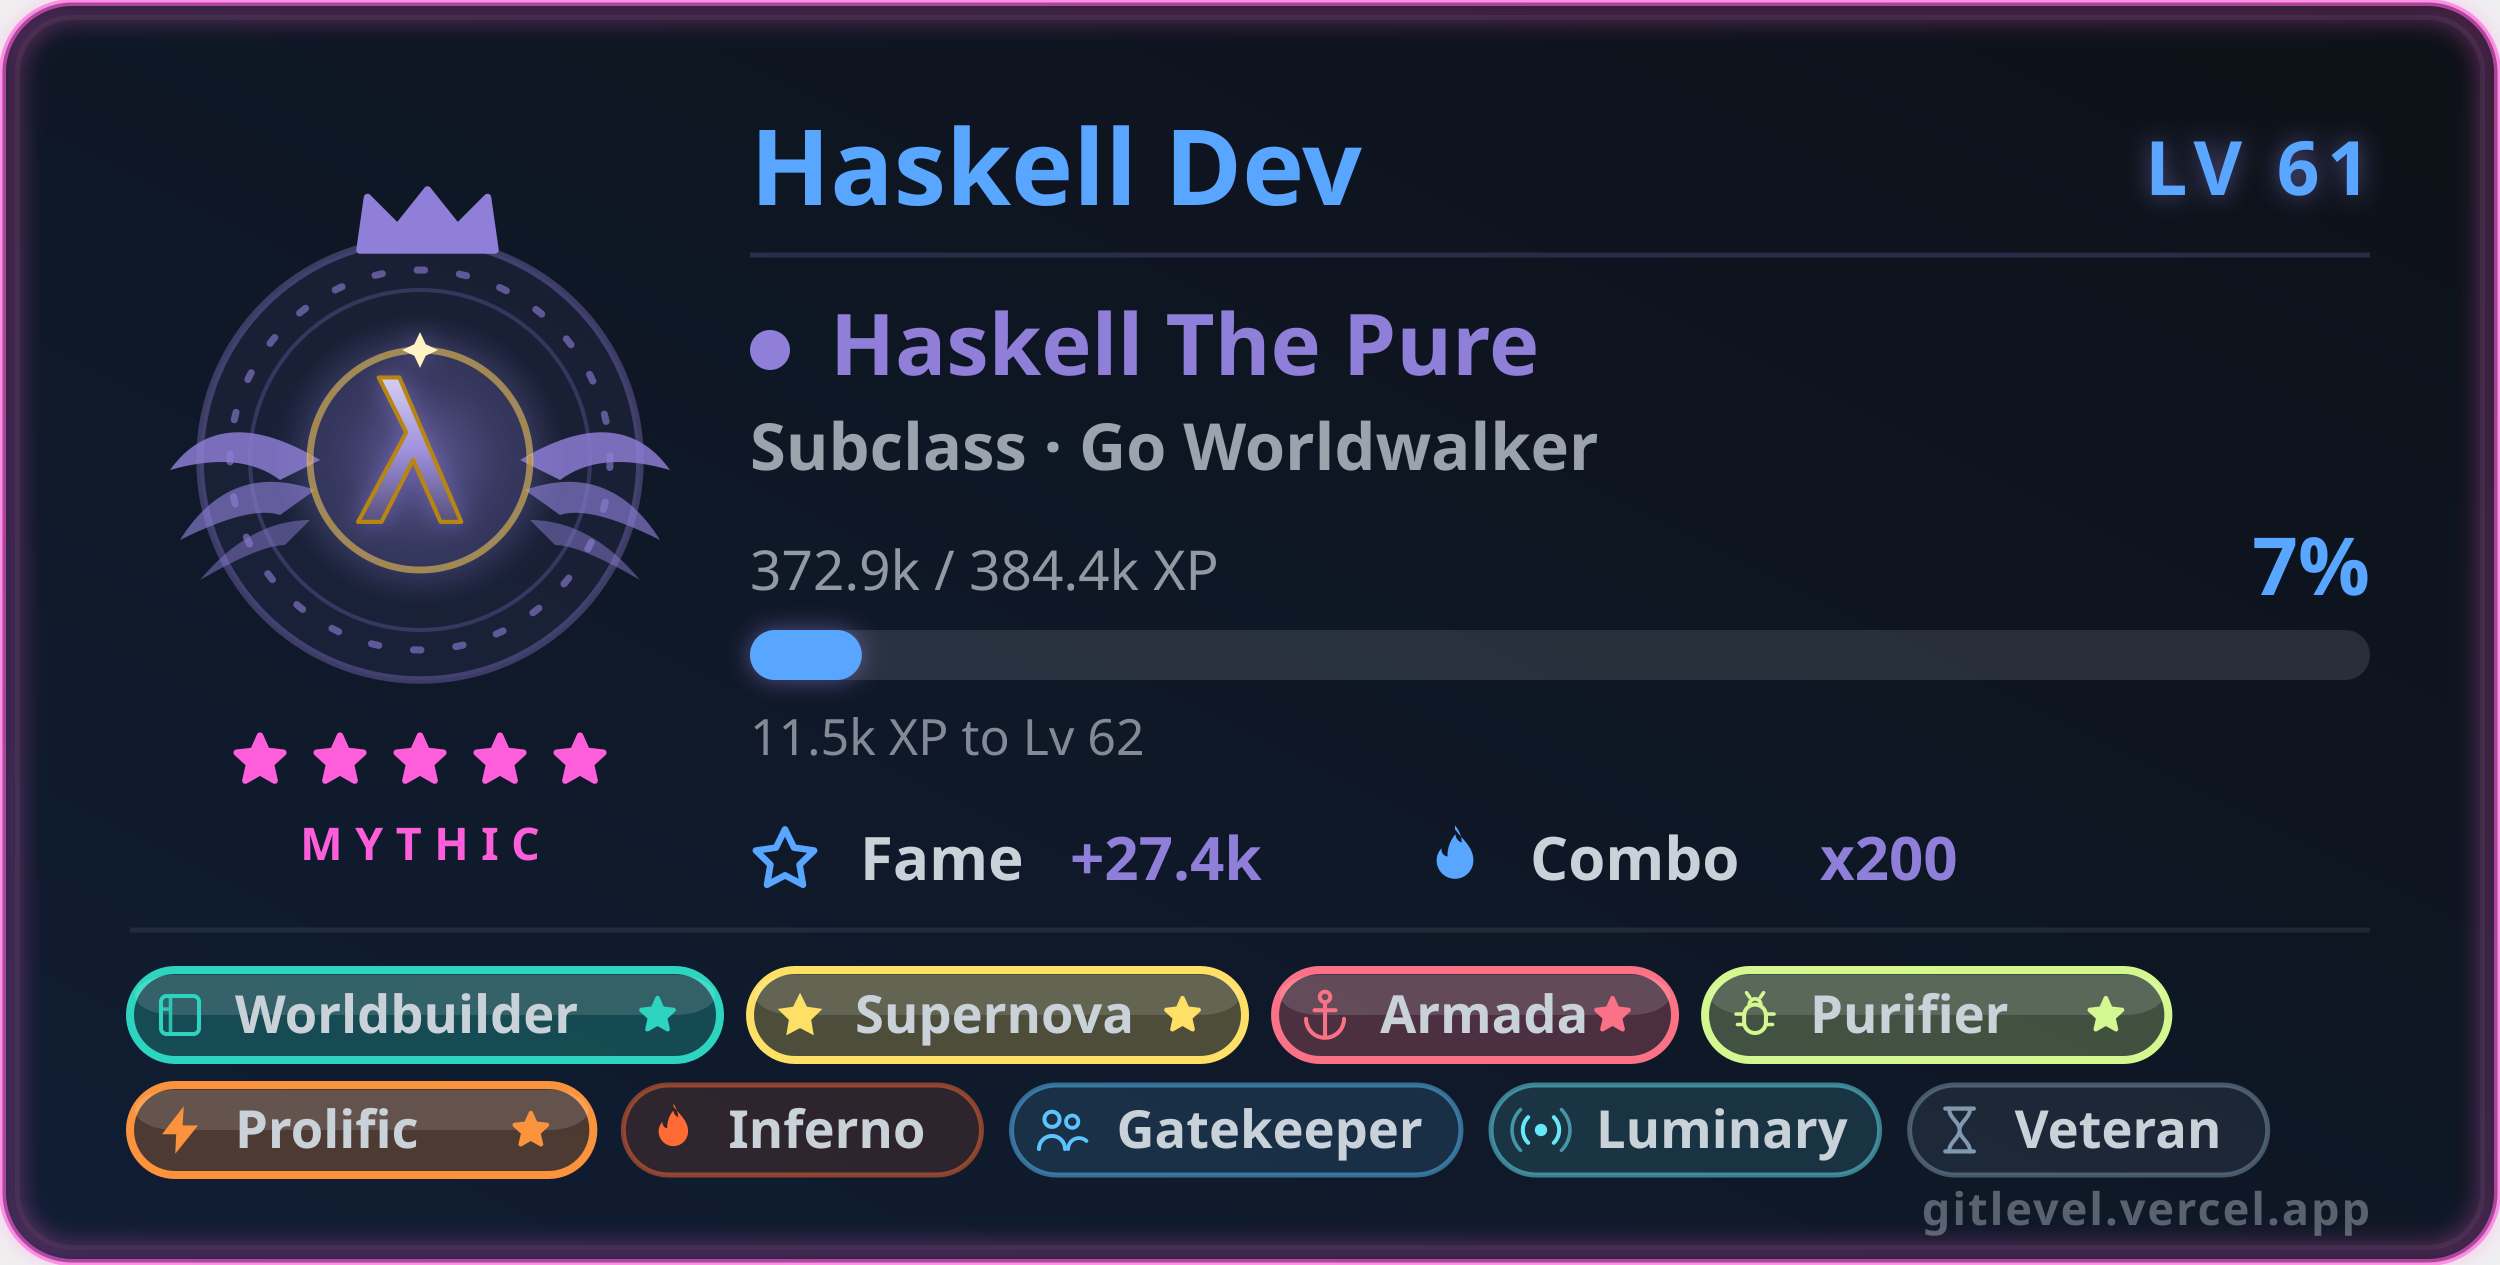
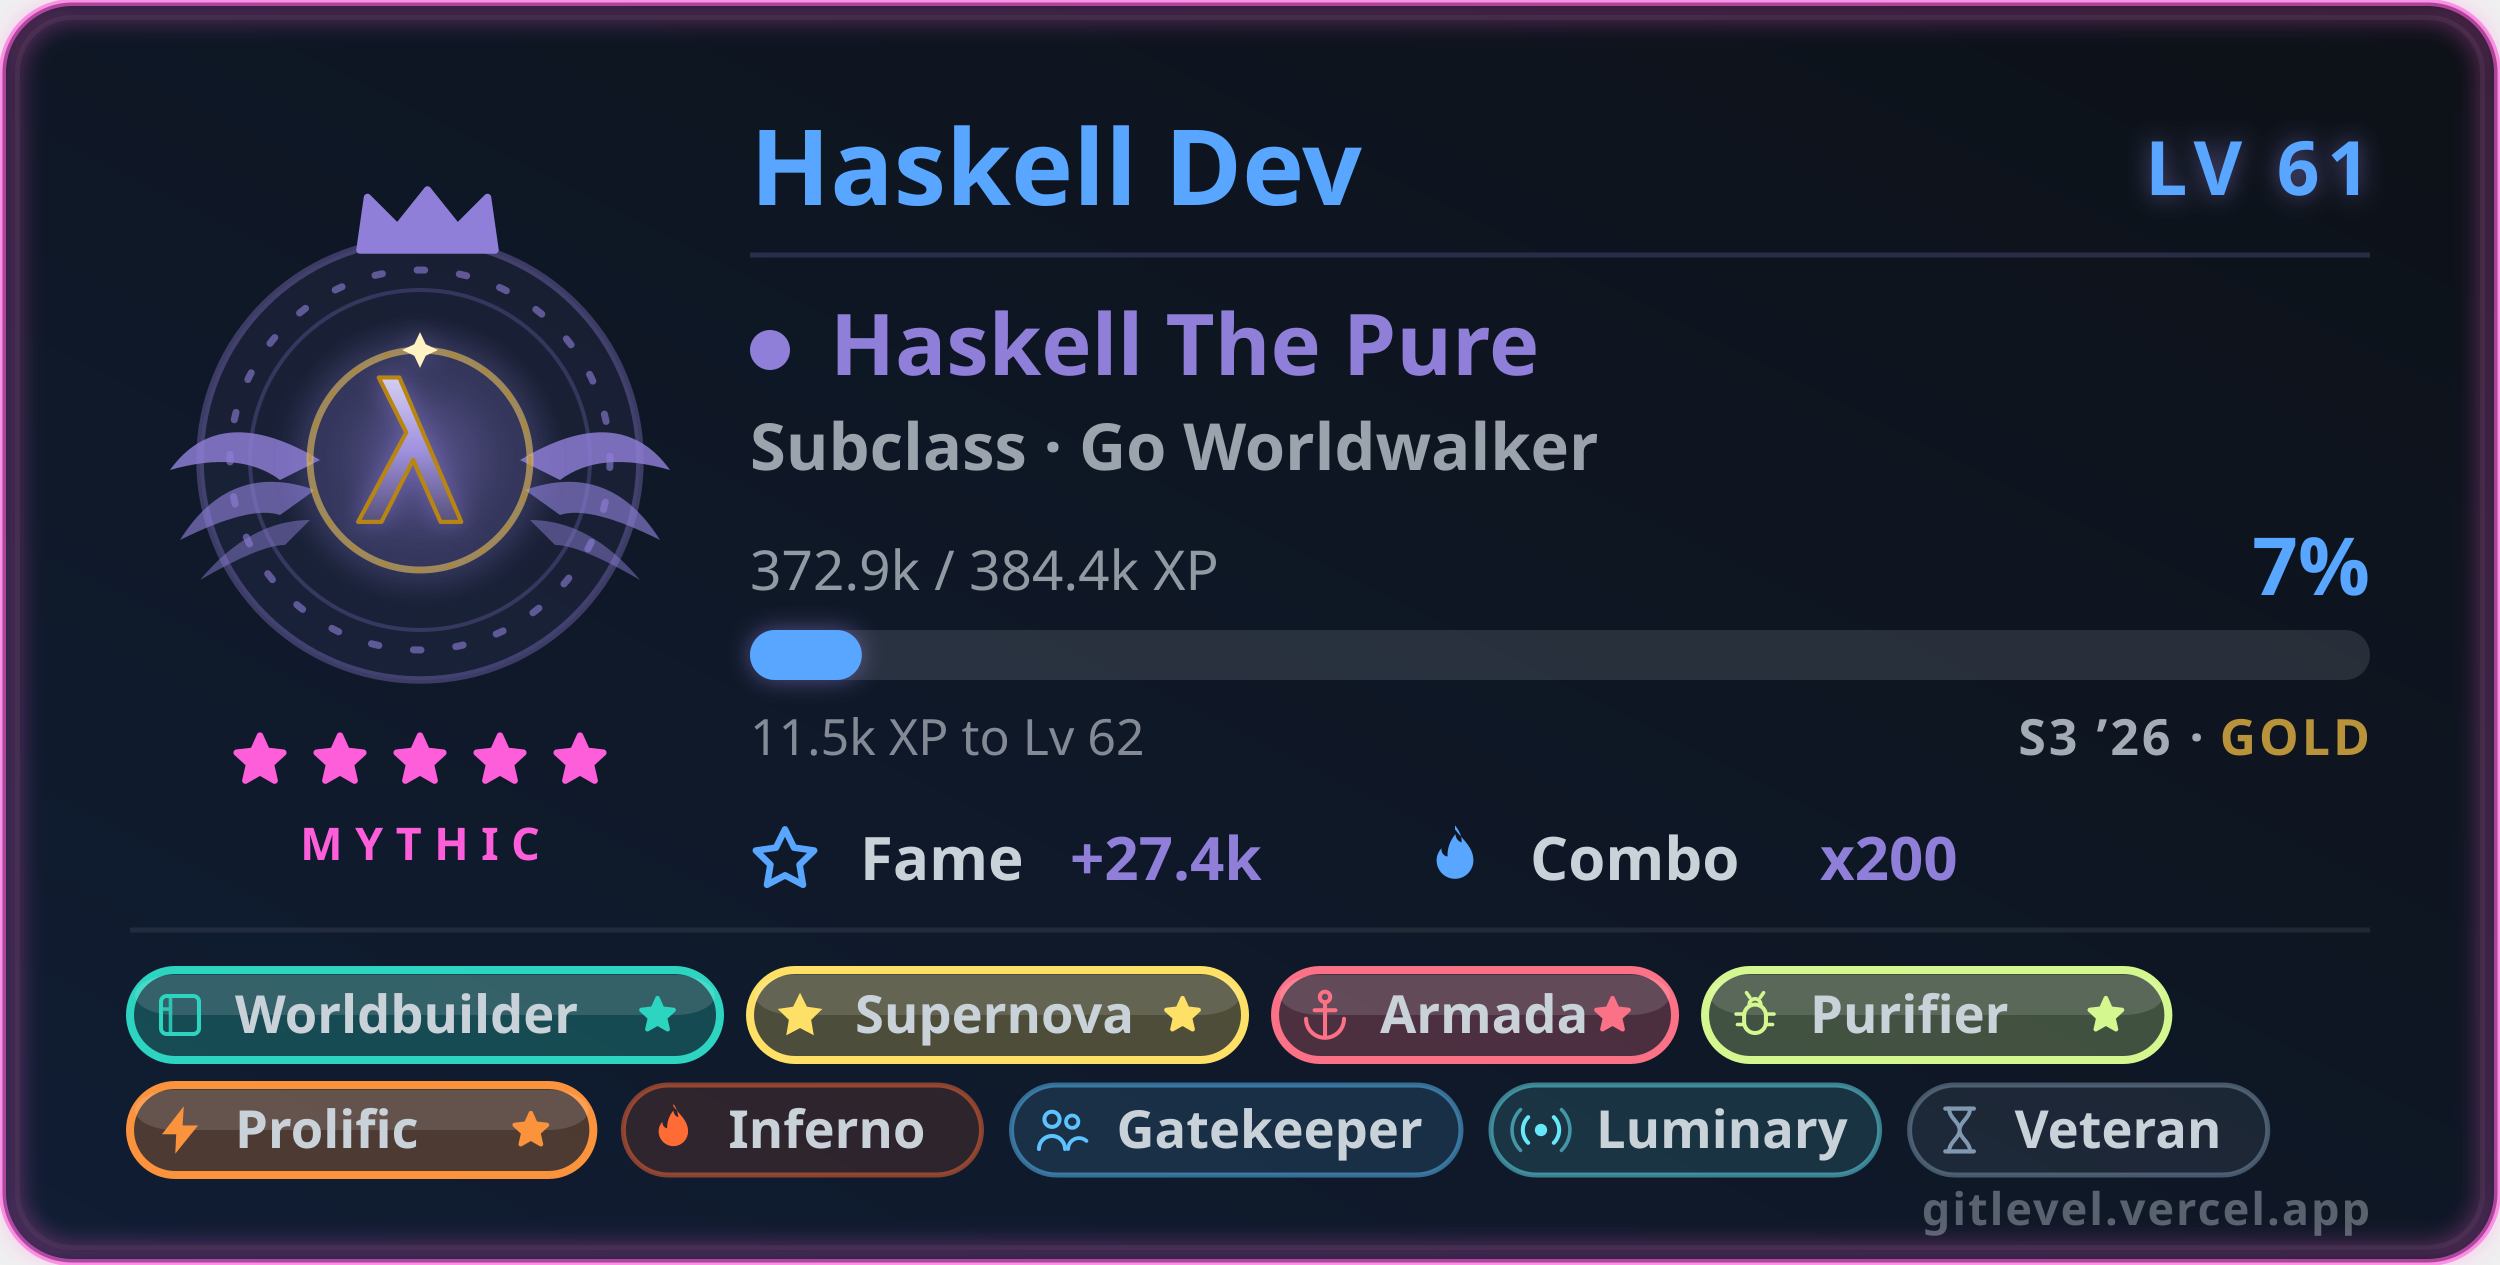
<svg xmlns="http://www.w3.org/2000/svg" width="500" height="253" viewBox="0 0 500 253" role="img" aria-labelledby="card-title-a11y card-desc-a11y">
  <style>
text { font-family: 'Segoe UI', Ubuntu, 'Helvetica Neue', sans-serif; }
.title { font-size: 18px; font-weight: 600; fill: #58a6ff; }
.title-icon { fill: #58a6ff; }
.icon { fill: #58a6ff; }


.gl-name { font-size: 21px; font-weight: 700; fill: #58a6ff; }
.gl-lvl { font-size: 15px; font-weight: 800; letter-spacing: 1.5px; fill: #58a6ff; }
.gl-class { font-size: 17px; font-weight: 700; fill: #8f7fd8; }
.gl-sub { font-size: 13px; font-weight: 600; fill: #c9d1d9; opacity: 0.75; }
.gl-meta { font-size: 11px; fill: #c9d1d9; opacity: 0.7; }
.gl-pct { font-size: 16px; font-weight: 800; fill: #58a6ff; }
.gl-chip-label { font-size: 12px; font-weight: 600; fill: #c9d1d9; }
.gl-chip-value { font-size: 12px; font-weight: 800; fill: #8f7fd8; }
.gl-hint { font-size: 10px; fill: #c9d1d9; opacity: 0.62; }
.gl-badge-label { font-size: 10.5px; font-weight: 600; }
.gl-rarity { font-size: 9px; font-weight: 700; letter-spacing: 2.5px; fill: #ff5edb; }
.gl-brand { font-size: 9px; font-weight: 600; letter-spacing: 0.4px; fill: #c9d1d9; opacity: 0.4; }
+ .gl-season { font-size: 10px; font-weight: 600; letter-spacing: 0.6px; fill: #c9d1d9; opacity: 0.8; }

</style>
  <defs>
    <linearGradient id="card-bg" x1="0" y1="0" x2="1" y2="1" gradientTransform="rotate(90, 0.5, 0.5)">
      <stop offset="0.0%" stop-color="#0d1117" />
      <stop offset="100.0%" stop-color="#101d33" />
    </linearGradient>
    <filter id="card-glow" x="-50%" y="-50%" width="200%" height="200%">
      <feGaussianBlur in="SourceGraphic" stdDeviation="3" result="blur" />
      <feFlood flood-color="#58a6ff" flood-opacity="0.55" result="tint" />
      <feComposite in="tint" in2="blur" operator="in" result="softGlow" />
      <feMerge>
        <feMergeNode in="softGlow" />
        <feMergeNode in="SourceGraphic" />
      </feMerge>
    </filter>
    <filter id="gl-glow" x="-60%" y="-60%" width="220%" height="220%">
      <feGaussianBlur in="SourceGraphic" stdDeviation="2.4" result="b" />
      <feFlood flood-color="#8f7fd8" flood-opacity="0.55" result="t" />
      <feComposite in="t" in2="b" operator="in" result="g" />
      <feMerge>
        <feMergeNode in="g" />
        <feMergeNode in="SourceGraphic" />
      </feMerge>
    </filter>
    <filter id="gl-rarity" x="-20%" y="-20%" width="140%" height="140%">
      <feGaussianBlur stdDeviation="2.4" />
    </filter>
  </defs>
  <rect x="0.5" y="0.5" width="499" height="252" rx="14" fill="url(#card-bg)" stroke="#ff5edb" stroke-width="1.4" stroke-opacity="0.6" />
  <rect x="3.5" y="3.5" width="493" height="246" rx="11" fill="none" stroke="#30363d" stroke-opacity="0.4" />
  <rect x="2" y="2" width="496" height="249" rx="13" fill="none" stroke="#ff5edb" stroke-width="3.5" stroke-opacity="0.4" filter="url(#gl-rarity)" />
  <g class="fade">
    <g class="">
      <g class="flourish">
        <g transform="translate(84,0)">
          <g transform="translate(0,92)" fill="#8f7fd8">
            <path d="M20 0 Q 40 -12 50 2 Q 36 -2 28 4 Z" opacity="0.82" />
            <path d="M21 6 Q 38 0 48 16 Q 34 9 28 11 Z" opacity="0.64" />
            <path d="M22 12 Q 34 12 44 24 Q 32 17 27 17 Z" opacity="0.48" />
          </g>
        </g>
        <g transform="translate(84,0) scale(-1,1)">
          <g transform="translate(0,92)" fill="#8f7fd8">
            <path d="M20 0 Q 40 -12 50 2 Q 36 -2 28 4 Z" opacity="0.82" />
            <path d="M21 6 Q 38 0 48 16 Q 34 9 28 11 Z" opacity="0.64" />
            <path d="M22 12 Q 34 12 44 24 Q 32 17 27 17 Z" opacity="0.48" />
          </g>
        </g>
      </g>
      <circle cx="84" cy="92" r="44" fill="#8f7fd8" fill-opacity="0.08" stroke="#8f7fd8" stroke-opacity="0.35" stroke-width="1.5" />
      <g class="">
        <circle cx="84" cy="92" r="38" fill="none" stroke="#8f7fd8" stroke-opacity="0.6" stroke-width="1.4" stroke-dasharray="1.5 7" stroke-linecap="round" />
        <circle cx="84" cy="92" r="34" fill="none" stroke="#8f7fd8" stroke-opacity="0.25" stroke-width="0.8" />
      </g>
      <g class="" filter="url(#gl-glow)">
        <svg class="" x="51" y="59" width="66" height="66" viewBox="0 0 48 48" aria-hidden="true">
          <defs>
            <radialGradient id="hkHalo" cx="0.5" cy="0.5" r="0.5">
              <stop offset="0" stop-color="#8f7fd8" stop-opacity="0.42" />
              <stop offset="1" stop-color="#8f7fd8" stop-opacity="0" />
            </radialGradient>
            <linearGradient id="hkLambda" x1="0" y1="0" x2="0" y2="1">
              <stop offset="0" stop-color="#d4cef0" />
              <stop offset="0.5" stop-color="#a092de" />
              <stop offset="1" stop-color="#58507a" />
            </linearGradient>
          </defs>
          <circle cx="24" cy="24" r="21" fill="url(#hkHalo)" />
          <circle cx="24" cy="24" r="16" fill="none" stroke="#e6bf55" stroke-width="1" stroke-opacity="0.6" />
          <circle cx="24" cy="24" r="16" fill="none" stroke="#b8860b" stroke-width="0.5" stroke-dasharray="1 4" opacity="0.5" />
          <path d="M15 33 L22 20 L18 12 L21 12 L30 33 L27 33 L23 24 L18.4 33 Z" fill="url(#hkLambda)" stroke="#b8860b" stroke-width="0.6" stroke-linejoin="round" />
          <path d="M24 5.4 l0.832 1.768 l1.768 0.832 l-1.768 0.832 l-0.832 1.768 l-0.832 -1.768 l-1.768 -0.832 l1.768 -0.832 Z" fill="#fff3c4" />
        </svg>
      </g>
      <g transform="translate(69, 36.5) scale(1.5)">
        <path d="M2 9 L3 2 L7 6 L11 1 L15 6 L19 2 L20 9 Z" fill="#8f7fd8" stroke="#8f7fd8" stroke-width="1" stroke-linejoin="round" />
      </g>
    </g>
    <g>
      <g class="" transform="translate(45.5, 145.5) scale(0.5416667)" fill="#ff5edb" stroke="#ff5edb" stroke-width="2.4" stroke-linejoin="round" stroke-linecap="round" opacity="1">
        <path d="M12 3 L14.5 8.6 L20.6 9.3 L16 13.5 L17.4 19.6 L12 16.5 L6.6 19.6 L8 13.5 L3.4 9.3 L9.5 8.6 Z" />
      </g>
      <g class="" transform="translate(61.5, 145.5) scale(0.5416667)" fill="#ff5edb" stroke="#ff5edb" stroke-width="2.4" stroke-linejoin="round" stroke-linecap="round" opacity="1">
        <path d="M12 3 L14.5 8.6 L20.6 9.3 L16 13.5 L17.4 19.6 L12 16.5 L6.6 19.6 L8 13.5 L3.4 9.3 L9.5 8.6 Z" />
      </g>
      <g class="" transform="translate(77.5, 145.5) scale(0.5416667)" fill="#ff5edb" stroke="#ff5edb" stroke-width="2.4" stroke-linejoin="round" stroke-linecap="round" opacity="1">
        <path d="M12 3 L14.5 8.6 L20.6 9.3 L16 13.5 L17.4 19.6 L12 16.5 L6.6 19.6 L8 13.5 L3.4 9.3 L9.5 8.6 Z" />
      </g>
      <g class="" transform="translate(93.5, 145.5) scale(0.5416667)" fill="#ff5edb" stroke="#ff5edb" stroke-width="2.4" stroke-linejoin="round" stroke-linecap="round" opacity="1">
        <path d="M12 3 L14.5 8.6 L20.6 9.3 L16 13.5 L17.4 19.6 L12 16.5 L6.6 19.6 L8 13.5 L3.4 9.3 L9.5 8.6 Z" />
      </g>
      <g class="" transform="translate(109.5, 145.5) scale(0.5416667)" fill="#ff5edb" stroke="#ff5edb" stroke-width="2.4" stroke-linejoin="round" stroke-linecap="round" opacity="1">
        <path d="M12 3 L14.5 8.6 L20.6 9.3 L16 13.5 L17.4 19.6 L12 16.5 L6.6 19.6 L8 13.5 L3.4 9.3 L9.5 8.6 Z" />
      </g>
    </g>
    <text class="gl-rarity" x="84" y="172" text-anchor="middle">MYTHIC</text>
  </g>
  <g class="fade" style="animation-delay:.15s">
    <text class="gl-name" x="150" y="41">Haskell Dev</text>
    <text class="gl-lvl glow-pulse" x="474" y="39" text-anchor="end" filter="url(#gl-glow)">LV 61</text>
    <line x1="150" y1="51" x2="474" y2="51" stroke="#8f7fd8" stroke-opacity="0.22" stroke-width="1" />
    <circle cx="154" cy="70" r="4" fill="#8f7fd8" />
    <text class="gl-class" x="166" y="75">Haskell The Pure</text>
    <text class="gl-sub" x="150" y="94">Subclass · Go Worldwalker</text>
    <text class="gl-meta" x="150" y="118">372.9k / 384.4k XP</text>
    <text class="gl-pct " x="474" y="119" text-anchor="end">7%</text>
    <rect x="150" y="126" width="324" height="10" rx="5" fill="#c9d1d9" fill-opacity="0.14" />
    <rect class="xp-fill " x="150" y="126" width="22.364" height="10" rx="5" fill="#58a6ff" filter="url(#gl-glow)" />
    <text class="gl-hint" x="150" y="151">11.5k XP to Lv 62</text>
+     <text class="gl-season" x="474" y="151" text-anchor="end">S3 ’26 · <tspan fill="#e3b341" font-weight="800">GOLD</tspan>
+     </text>
    <g transform="translate(150, 176)">
      <svg class="icon" x="0" y="-11" width="14" height="14" viewBox="0 0 16 16" aria-hidden="true">
        <path fill-rule="evenodd" d="M8 .25a.75.75 0 0 1 .673.418l1.882 3.815 4.21.612a.75.75 0 0 1 .416 1.279l-3.046 2.97.719 4.192a.75.75 0 0 1-1.088.791L8 12.347l-3.766 1.98a.75.75 0 0 1-1.088-.79l.72-4.194L.818 6.374a.75.75 0 0 1 .416-1.28l4.21-.611L7.327.668A.75.75 0 0 1 8 .25zm0 2.445L6.615 5.5a.75.75 0 0 1-.564.41l-3.097.45 2.24 2.184a.75.75 0 0 1 .216.664l-.528 3.084 2.769-1.456a.75.75 0 0 1 .698 0l2.77 1.456-.53-3.084a.75.75 0 0 1 .216-.664l2.24-2.183-3.096-.45a.75.75 0 0 1-.564-.41L8 2.694v.001z" />
      </svg>
      <text class="gl-chip-label" x="22" y="0">Fame</text>
      <text class="gl-chip-value" x="64" y="0">+27.4k</text>
    </g>
    <g transform="translate(284, 176)">
      <svg class="icon" x="0" y="-11" width="14" height="14" viewBox="0 0 16 16" aria-hidden="true">
        <path fill-rule="evenodd" d="M8 1c1.7 2.3 4.2 4 4.2 7.1a4.2 4.2 0 0 1-8.4 0c0-1.1.4-2 1.1-2.8-.1 1 .5 1.8 1.4 1.9-.1-1.9.6-3.7 1.8-5.1.1 1 .6 1.6 1.4 1.9.1-1.4-.5-2.7-1.5-3.9z" />
      </svg>
      <text class="gl-chip-label" x="22" y="0">Combo</text>
      <text class="gl-chip-value" x="80" y="0">x200</text>
    </g>
  </g>
  <g class="fade" style="animation-delay:.2s">
    <line x1="26" y1="186" x2="474" y2="186" stroke="#c9d1d9" stroke-opacity="0.1" stroke-width="1" />
    <g>
      <rect x="26" y="194" width="118.003" height="18" rx="9" fill="#2dd4bf" fill-opacity="0.26" stroke="#2dd4bf" stroke-opacity="1" stroke-width="1.6" />
      <rect x="27" y="195" width="116.003" height="8" rx="8" fill="#ffffff" fill-opacity="0.13" />
      <g transform="translate(30.3, 197.3) scale(0.475)">
        <rect x="4" y="4" width="16" height="16" rx="2.4" fill="none" stroke="#2dd4bf" stroke-width="1.7" />
        <path d="M8 4v16 M4 9.5h4" fill="none" stroke="#2dd4bf" stroke-width="1.5" opacity="0.85" />
      </g>
      <text class="gl-badge-label" x="47" y="206.6" fill="#c9d1d9" font-weight="800">Worldbuilder</text>
      <g class="" transform="translate(127.0032, 198.5) scale(0.375)" fill="#2dd4bf" stroke="#2dd4bf" stroke-width="2.4" stroke-linejoin="round" stroke-linecap="round" opacity="1">
        <path d="M12 3 L14.5 8.6 L20.6 9.3 L16 13.5 L17.4 19.6 L12 16.5 L6.6 19.6 L8 13.5 L3.4 9.3 L9.5 8.6 Z" />
      </g>
    </g>
    <g>
      <rect x="150.003" y="194" width="99.002" height="18" rx="9" fill="#ffe066" fill-opacity="0.26" stroke="#ffe066" stroke-opacity="1" stroke-width="1.6" />
      <rect x="151.003" y="195" width="97.002" height="8" rx="8" fill="#ffffff" fill-opacity="0.13" />
      <g transform="translate(154.3032, 197.3) scale(0.475)">
        <path d="M12 2.6 14.9 8.5 21.4 9.45 16.7 14.05 17.8 20.55 12 17.5 6.2 20.55 7.3 14.05 2.6 9.45 9.1 8.5Z" fill="#ffe066" />
      </g>
      <text class="gl-badge-label" x="171.003" y="206.6" fill="#c9d1d9" font-weight="800">Supernova</text>
      <g class="" transform="translate(232.0056, 198.5) scale(0.375)" fill="#ffe066" stroke="#ffe066" stroke-width="2.4" stroke-linejoin="round" stroke-linecap="round" opacity="1">
        <path d="M12 3 L14.5 8.6 L20.6 9.3 L16 13.5 L17.4 19.6 L12 16.5 L6.6 19.6 L8 13.5 L3.4 9.3 L9.5 8.6 Z" />
      </g>
    </g>
    <g>
      <rect x="255.006" y="194" width="80.002" height="18" rx="9" fill="#fb7185" fill-opacity="0.26" stroke="#fb7185" stroke-opacity="1" stroke-width="1.6" />
      <rect x="256.006" y="195" width="78.002" height="8" rx="8" fill="#ffffff" fill-opacity="0.13" />
      <g transform="translate(259.3056, 197.3) scale(0.475)">
        <circle cx="12" cy="4.4" r="2.2" fill="none" stroke="#fb7185" stroke-width="1.7" />
        <path d="M12 6.6V21M7.6 10h8.8" fill="none" stroke="#fb7185" stroke-width="1.7" stroke-linejoin="round" stroke-linecap="round" />
        <path d="M4 13.6a8 8 0 0 0 16 0" fill="none" stroke="#fb7185" stroke-width="1.7" stroke-linejoin="round" stroke-linecap="round" />
      </g>
      <text class="gl-badge-label" x="276.006" y="206.6" fill="#c9d1d9" font-weight="800">Armada</text>
      <g class="" transform="translate(318.0072, 198.5) scale(0.375)" fill="#fb7185" stroke="#fb7185" stroke-width="2.4" stroke-linejoin="round" stroke-linecap="round" opacity="1">
        <path d="M12 3 L14.5 8.6 L20.6 9.3 L16 13.5 L17.4 19.6 L12 16.5 L6.6 19.6 L8 13.5 L3.4 9.3 L9.5 8.6 Z" />
      </g>
    </g>
    <g>
      <rect x="341.007" y="194" width="92.669" height="18" rx="9" fill="#d4f88f" fill-opacity="0.26" stroke="#d4f88f" stroke-opacity="1" stroke-width="1.6" />
      <rect x="342.007" y="195" width="90.669" height="8" rx="8" fill="#ffffff" fill-opacity="0.13" />
      <g transform="translate(345.3072, 197.3) scale(0.475)">
        <rect x="7.4" y="7.6" width="9.2" height="12" rx="4.6" fill="none" stroke="#d4f88f" stroke-width="1.7" />
        <path d="M9.6 7.6a2.4 2.4 0 0 1 4.8 0" fill="none" stroke="#d4f88f" stroke-width="1.6" stroke-linejoin="round" stroke-linecap="round" />
        <path d="M7.4 11.6H4M16.6 11.6H20M7.4 16H4.6M16.6 16H19.4M9.8 4.6 8.4 2.6M14.2 4.6 15.6 2.6" fill="none" stroke="#d4f88f" stroke-width="1.5" stroke-linejoin="round" stroke-linecap="round" />
      </g>
      <text class="gl-badge-label" x="362.007" y="206.6" fill="#c9d1d9" font-weight="800">Purifier</text>
      <g class="" transform="translate(416.676, 198.5) scale(0.375)" fill="#d4f88f" stroke="#d4f88f" stroke-width="2.4" stroke-linejoin="round" stroke-linecap="round" opacity="1">
        <path d="M12 3 L14.5 8.6 L20.6 9.3 L16 13.5 L17.4 19.6 L12 16.5 L6.6 19.6 L8 13.5 L3.4 9.3 L9.5 8.6 Z" />
      </g>
    </g>
    <g>
      <rect x="26" y="217" width="92.669" height="18" rx="9" fill="#fb923c" fill-opacity="0.26" stroke="#fb923c" stroke-opacity="1" stroke-width="1.6" />
      <rect x="27" y="218" width="90.669" height="8" rx="8" fill="#ffffff" fill-opacity="0.13" />
      <g transform="translate(30.3, 220.3) scale(0.475)">
        <path d="M13.6 2 4.4 13.8h6L10 22l9.6-11.9h-6.5Z" fill="#fb923c" />
      </g>
      <text class="gl-badge-label" x="47" y="229.6" fill="#c9d1d9" font-weight="800">Prolific</text>
      <g class="" transform="translate(101.6688, 221.5) scale(0.375)" fill="#fb923c" stroke="#fb923c" stroke-width="2.4" stroke-linejoin="round" stroke-linecap="round" opacity="1">
        <path d="M12 3 L14.5 8.6 L20.6 9.3 L16 13.5 L17.4 19.6 L12 16.5 L6.6 19.6 L8 13.5 L3.4 9.3 L9.5 8.6 Z" />
      </g>
    </g>
    <g>
      <rect x="124.669" y="217" width="71.63" height="18" rx="9" fill="#ff6b35" fill-opacity="0.13" stroke="#ff6b35" stroke-opacity="0.5" stroke-width="1" />
      <g transform="translate(128.9688, 220.3) scale(0.475)">
        <path d="M12 2c2.5 3.4 6.2 6 6.2 10.6a6.2 6.2 0 0 1-12.4 0c0-1.6.6-3 1.6-4.1-.1 1.5.8 2.6 2 2.8-.1-2.8.9-5.4 2.6-7.5.2 1.5.9 2.4 2.1 2.8-.2-2-.8-4-2.1-5.6Z" fill="#ff6b35" />
      </g>
      <text class="gl-badge-label" x="145.669" y="229.6" fill="#c9d1d9">Inferno</text>
    </g>
    <g>
      <rect x="202.299" y="217" width="89.9" height="18" rx="9" fill="#5cc3ff" fill-opacity="0.13" stroke="#5cc3ff" stroke-opacity="0.5" stroke-width="1" />
      <g transform="translate(206.5988, 220.3) scale(0.475)">
        <circle cx="8" cy="7.5" r="3.2" fill="none" stroke="#5cc3ff" stroke-width="1.7" />
        <path d="M2.5 20a5.5 5.5 0 0 1 11 0" fill="none" stroke="#5cc3ff" stroke-width="1.7" stroke-linecap="round" />
        <circle cx="16.5" cy="8.5" r="2.6" fill="none" stroke="#5cc3ff" stroke-width="1.6" />
        <path d="M14.8 20a4.6 4.6 0 0 1 7.7-3.4" fill="none" stroke="#5cc3ff" stroke-width="1.6" stroke-linecap="round" />
      </g>
      <text class="gl-badge-label" x="223.299" y="229.6" fill="#c9d1d9">Gatekeeper</text>
    </g>
    <g>
      <rect x="298.199" y="217" width="77.72" height="18" rx="9" fill="#67e8f9" fill-opacity="0.13" stroke="#67e8f9" stroke-opacity="0.5" stroke-width="1" />
      <g transform="translate(302.4988, 220.3) scale(0.475)">
        <circle cx="12" cy="12" r="2.6" fill="#67e8f9" />
        <path d="M6.6 6.6a7.6 7.6 0 0 0 0 10.8M17.4 6.6a7.6 7.6 0 0 1 0 10.8" fill="none" stroke="#67e8f9" stroke-width="1.7" stroke-linejoin="round" stroke-linecap="round" />
        <path d="M3.4 3.4a12.1 12.1 0 0 0 0 17.2M20.6 3.4a12.1 12.1 0 0 1 0 17.2" fill="none" stroke="#67e8f9" stroke-width="1.5" stroke-linejoin="round" stroke-linecap="round" opacity="0.55" />
      </g>
      <text class="gl-badge-label" x="319.199" y="229.6" fill="#c9d1d9">Luminary</text>
    </g>
    <g>
      <rect x="381.919" y="217" width="71.63" height="18" rx="9" fill="#8098b0" fill-opacity="0.13" stroke="#8098b0" stroke-opacity="0.5" stroke-width="1" />
      <g transform="translate(386.2188, 220.3) scale(0.475)">
        <path d="M6 3h12M6 21h12" fill="none" stroke="#8098b0" stroke-width="1.8" stroke-linejoin="round" stroke-linecap="round" />
        <path d="M7.6 3c0 4 4.4 5.6 4.4 9s-4.4 5-4.4 9M16.4 3c0 4-4.4 5.6-4.4 9s4.4 5 4.4 9" fill="none" stroke="#8098b0" stroke-width="1.7" stroke-linejoin="round" stroke-linecap="round" />
      </g>
      <text class="gl-badge-label" x="402.919" y="229.6" fill="#c9d1d9">Veteran</text>
    </g>
  </g>
  <text class="gl-brand" x="474" y="245" text-anchor="end">gitlevel.vercel.app</text>
</svg>
